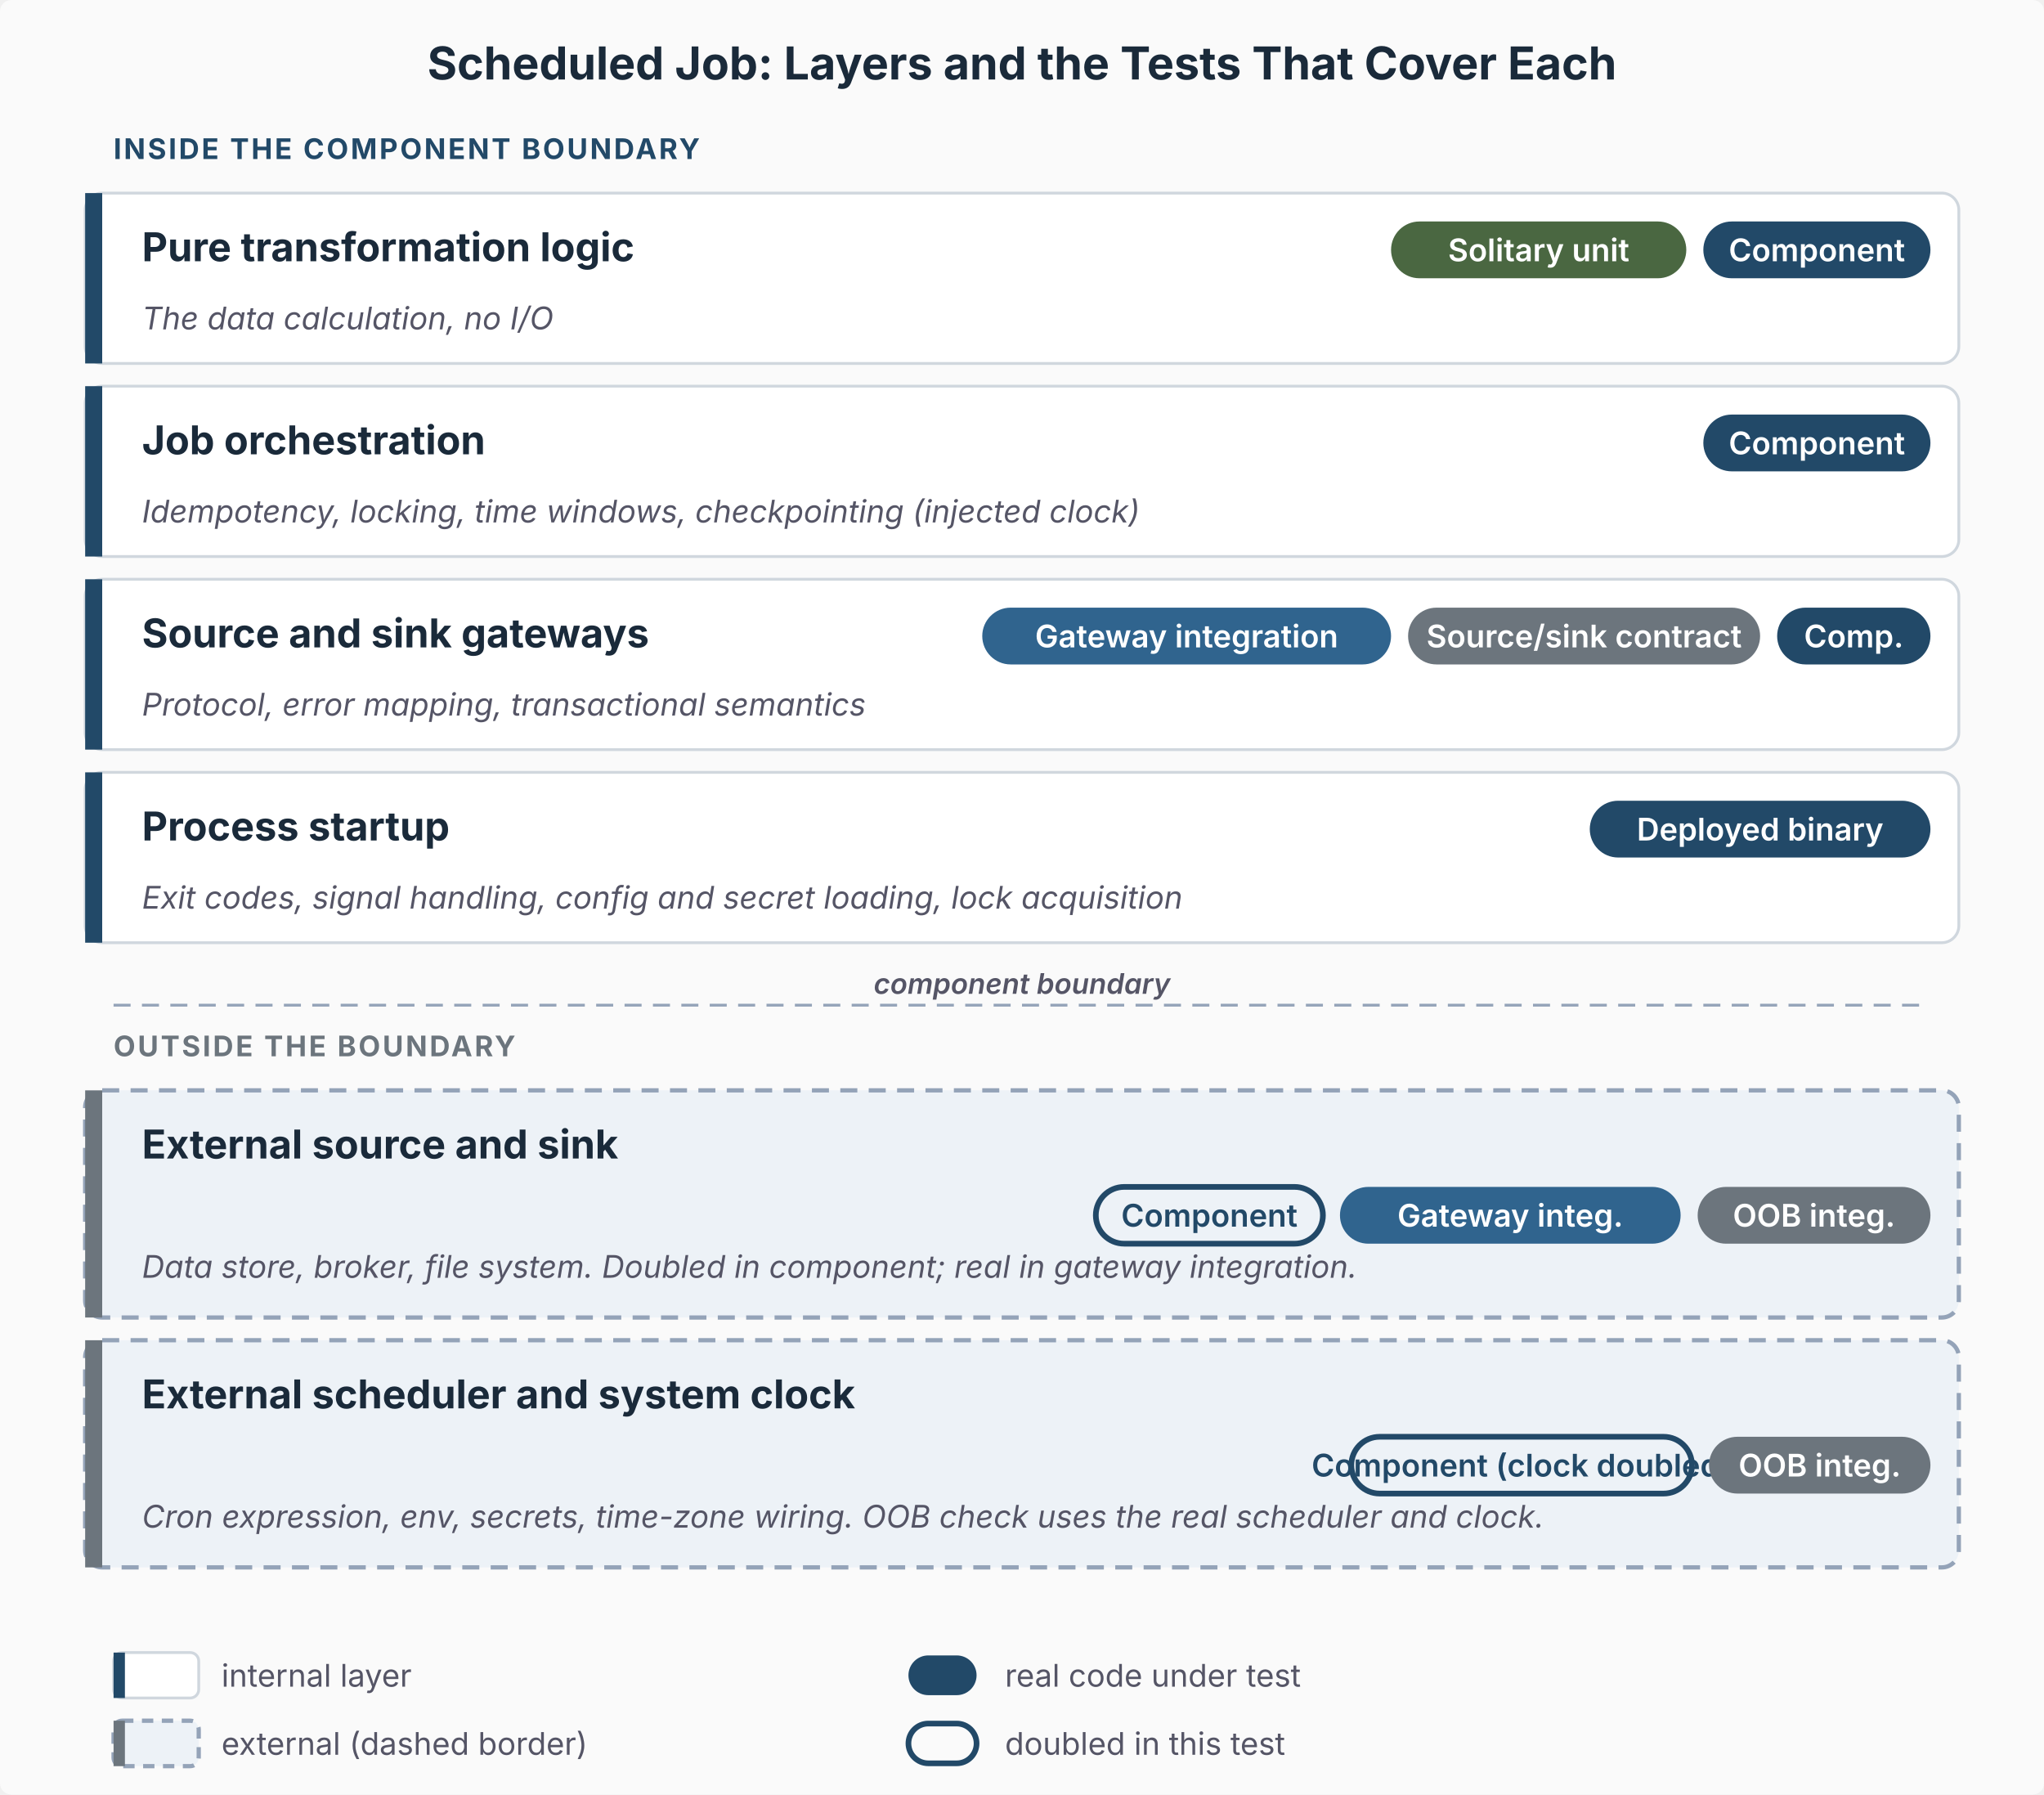
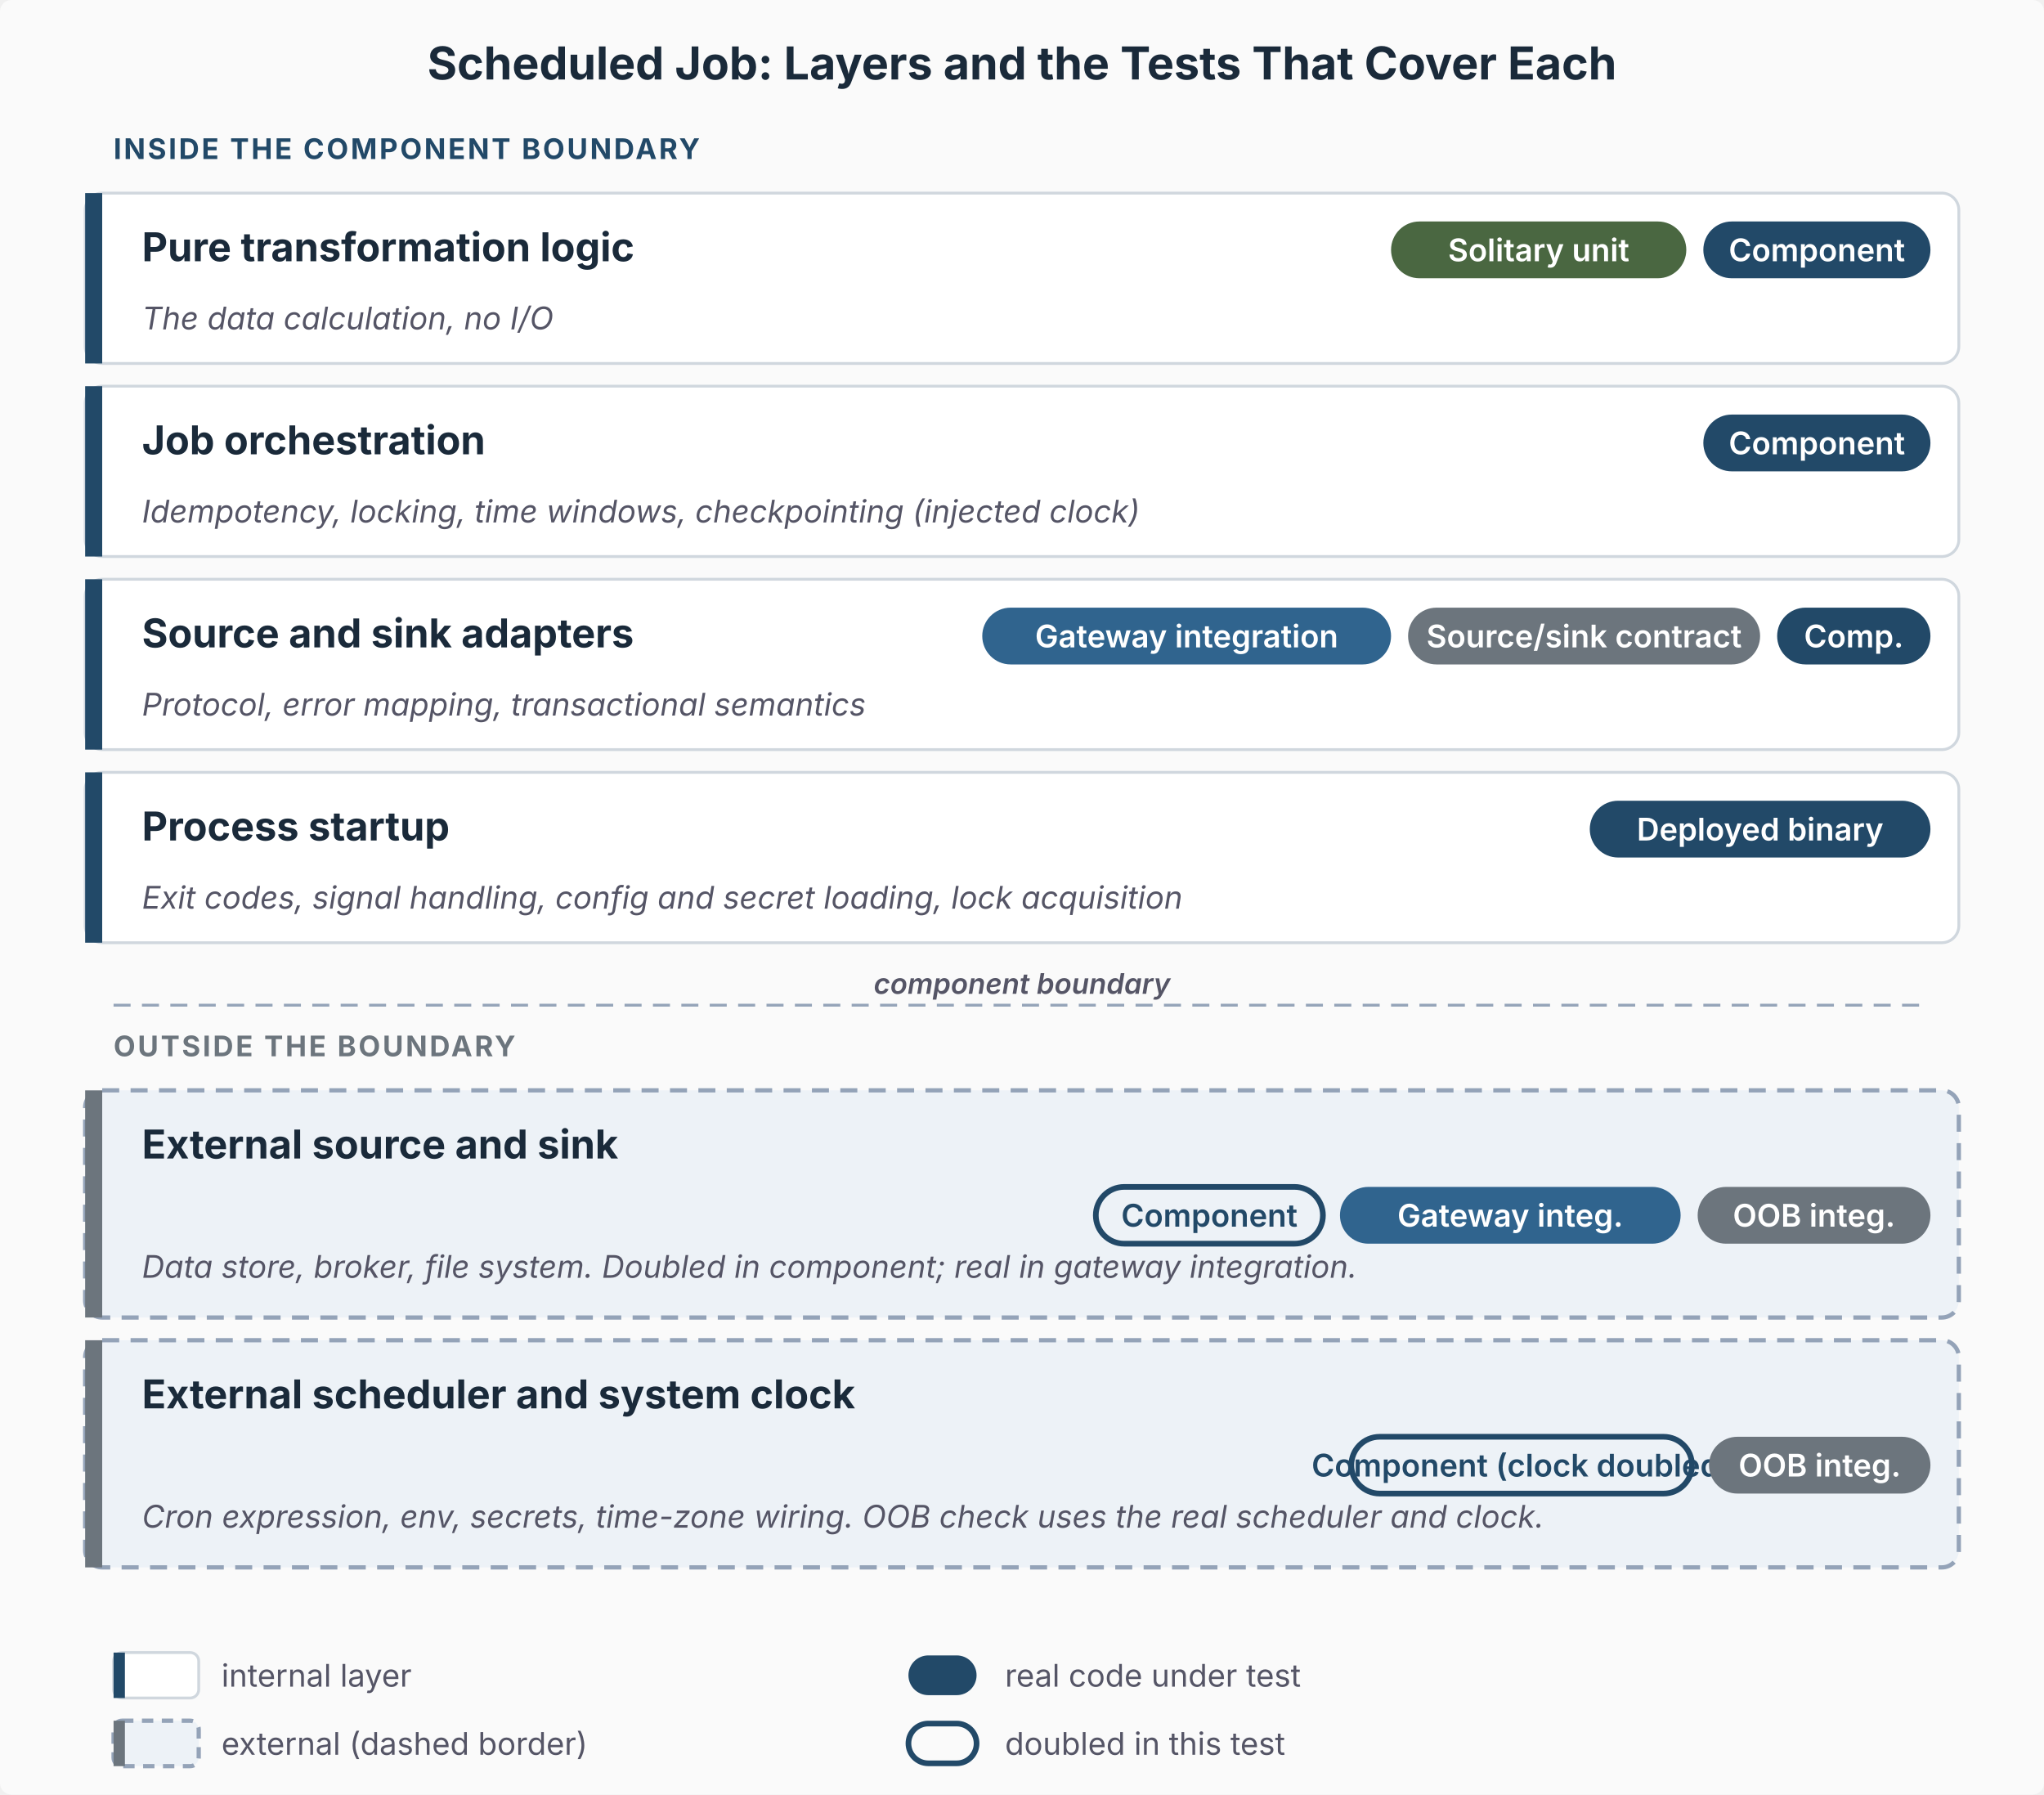
<svg xmlns="http://www.w3.org/2000/svg" viewBox="0 0 720 632" role="img" aria-labelledby="sjc-title sjc-desc" font-family="system-ui, -apple-system, sans-serif" font-size="13">
  <rect width="720" height="632" fill="#fafafa" rx="4" />
  <text x="360" y="28" text-anchor="middle" font-size="16" font-weight="bold" fill="#1a2a3a">
    Scheduled Job: Layers and the Tests That Cover Each
  </text>
  <text x="40" y="56" font-size="10" font-weight="700" letter-spacing="0.08em" fill="#224968">
    INSIDE THE COMPONENT BOUNDARY
  </text>
  <rect x="30" y="68" width="660" height="60" rx="6" fill="#ffffff" stroke="#d0d7de" stroke-width="1" />
  <rect x="30" y="68" width="6" height="60" fill="#224968" />
  <text x="50" y="92" font-size="14" font-weight="700" fill="#1a2a3a">Pure transformation logic</text>
  <a href="/docs/testing/glossary/#solitary-unit-test" target="_top">
    <rect x="490" y="78" width="104" height="20" rx="10" fill="#4a6741" />
    <text x="542" y="92" text-anchor="middle" font-size="11" font-weight="600" fill="#fff">Solitary unit</text>
  </a>
  <a href="/docs/testing/glossary/#component-test" target="_top">
    <rect x="600" y="78" width="80" height="20" rx="10" fill="#224968" />
    <text x="640" y="92" text-anchor="middle" font-size="11" font-weight="600" fill="#fff">Component</text>
  </a>
  <text x="50" y="116" font-size="11" font-style="italic" fill="#556">The data calculation, no I/O</text>
  <rect x="30" y="136" width="660" height="60" rx="6" fill="#ffffff" stroke="#d0d7de" stroke-width="1" />
  <rect x="30" y="136" width="6" height="60" fill="#224968" />
  <text x="50" y="160" font-size="14" font-weight="700" fill="#1a2a3a">Job orchestration</text>
  <a href="/docs/testing/glossary/#component-test" target="_top">
    <rect x="600" y="146" width="80" height="20" rx="10" fill="#224968" />
    <text x="640" y="160" text-anchor="middle" font-size="11" font-weight="600" fill="#fff">Component</text>
  </a>
  <text x="50" y="184" font-size="11" font-style="italic" fill="#556">Idempotency, locking, time windows, checkpointing (injected clock)</text>
  <rect x="30" y="204" width="660" height="60" rx="6" fill="#ffffff" stroke="#d0d7de" stroke-width="1" />
  <rect x="30" y="204" width="6" height="60" fill="#224968" />
-   <text x="50" y="228" font-size="14" font-weight="700" fill="#1a2a3a">Source and sink gateways</text>
+   <text x="50" y="228" font-size="14" font-weight="700" fill="#1a2a3a">Source and sink adapters</text>
  <a href="/docs/testing/glossary/#gateway-integration-test" target="_top">
    <rect x="346" y="214" width="144" height="20" rx="10" fill="#30648e" />
    <text x="418" y="228" text-anchor="middle" font-size="11" font-weight="600" fill="#fff">Gateway integration</text>
  </a>
  <a href="/docs/testing/glossary/#contract-test" target="_top">
    <rect x="496" y="214" width="124" height="20" rx="10" fill="#6c757d" />
    <text x="558" y="228" text-anchor="middle" font-size="11" font-weight="600" fill="#fff">Source/sink contract</text>
  </a>
  <a href="/docs/testing/glossary/#component-test" target="_top">
    <rect x="626" y="214" width="54" height="20" rx="10" fill="#224968" />
    <text x="653" y="228" text-anchor="middle" font-size="11" font-weight="600" fill="#fff">Comp.</text>
  </a>
  <text x="50" y="252" font-size="11" font-style="italic" fill="#556">Protocol, error mapping, transactional semantics</text>
  <rect x="30" y="272" width="660" height="60" rx="6" fill="#ffffff" stroke="#d0d7de" stroke-width="1" />
  <rect x="30" y="272" width="6" height="60" fill="#224968" />
  <text x="50" y="296" font-size="14" font-weight="700" fill="#1a2a3a">Process startup</text>
  <a href="/docs/testing/glossary/#deployed-binary-test" target="_top">
    <rect x="560" y="282" width="120" height="20" rx="10" fill="#224968" />
    <text x="620" y="296" text-anchor="middle" font-size="11" font-weight="600" fill="#fff">Deployed binary</text>
  </a>
  <text x="50" y="320" font-size="11" font-style="italic" fill="#556">Exit codes, signal handling, config and secret loading, lock acquisition</text>
  <line x1="40" y1="354" x2="680" y2="354" stroke="#94a3b8" stroke-width="1" stroke-dasharray="6,4" />
  <text x="360" y="350" text-anchor="middle" font-size="10" fill="#556" font-weight="600" font-style="italic">component boundary</text>
  <text x="40" y="372" font-size="10" font-weight="700" letter-spacing="0.08em" fill="#6c757d">
    OUTSIDE THE BOUNDARY
  </text>
  <rect x="30" y="384" width="660" height="80" rx="6" fill="#edf2f7" stroke="#94a3b8" stroke-width="1.5" stroke-dasharray="6,4" />
  <rect x="30" y="384" width="6" height="80" fill="#6c757d" />
  <text x="50" y="408" font-size="14" font-weight="700" fill="#1a2a3a">External source and sink</text>
  <a href="/docs/testing/glossary/#component-test" target="_top">
    <rect x="386" y="418" width="80" height="20" rx="10" fill="none" stroke="#224968" stroke-width="2" />
    <text x="426" y="432" text-anchor="middle" font-size="11" font-weight="600" fill="#224968">Component</text>
  </a>
  <a href="/docs/testing/glossary/#gateway-integration-test" target="_top">
    <rect x="472" y="418" width="120" height="20" rx="10" fill="#30648e" />
    <text x="532" y="432" text-anchor="middle" font-size="11" font-weight="600" fill="#fff">Gateway integ.</text>
  </a>
  <a href="/docs/testing/glossary/#out-of-band-test" target="_top">
    <rect x="598" y="418" width="82" height="20" rx="10" fill="#6c757d" />
    <text x="639" y="432" text-anchor="middle" font-size="11" font-weight="600" fill="#fff">OOB integ.</text>
  </a>
  <text x="50" y="450" font-size="11" font-style="italic" fill="#556">Data store, broker, file system. Doubled in component; real in gateway integration.</text>
  <rect x="30" y="472" width="660" height="80" rx="6" fill="#edf2f7" stroke="#94a3b8" stroke-width="1.5" stroke-dasharray="6,4" />
  <rect x="30" y="472" width="6" height="80" fill="#6c757d" />
  <text x="50" y="496" font-size="14" font-weight="700" fill="#1a2a3a">External scheduler and system clock</text>
  <a href="/docs/testing/glossary/#component-test" target="_top">
    <rect x="476" y="506" width="120" height="20" rx="10" fill="none" stroke="#224968" stroke-width="2" />
    <text x="536" y="520" text-anchor="middle" font-size="11" font-weight="600" fill="#224968">Component (clock doubled)</text>
  </a>
  <a href="/docs/testing/glossary/#out-of-band-test" target="_top">
    <rect x="602" y="506" width="78" height="20" rx="10" fill="#6c757d" />
    <text x="641" y="520" text-anchor="middle" font-size="11" font-weight="600" fill="#fff">OOB integ.</text>
  </a>
  <text x="50" y="538" font-size="11" font-style="italic" fill="#556">Cron expression, env, secrets, time-zone wiring. OOB check uses the real scheduler and clock.</text>
  <rect x="40" y="582" width="30" height="16" rx="3" fill="#ffffff" stroke="#d0d7de" stroke-width="1" />
  <rect x="40" y="582" width="4" height="16" fill="#224968" />
  <text x="78" y="594" font-size="11" fill="#556">internal layer</text>
  <rect x="320" y="583" width="24" height="14" rx="7" fill="#224968" />
  <text x="354" y="594" font-size="11" fill="#556">real code under test</text>
  <rect x="40" y="606" width="30" height="16" rx="3" fill="#edf2f7" stroke="#94a3b8" stroke-width="1.5" stroke-dasharray="4,3" />
  <rect x="40" y="606" width="4" height="16" fill="#6c757d" />
  <text x="78" y="618" font-size="11" fill="#556">external (dashed border)</text>
  <rect x="320" y="607" width="24" height="14" rx="7" fill="none" stroke="#224968" stroke-width="2" />
  <text x="354" y="618" font-size="11" fill="#556">doubled in this test</text>
</svg>
